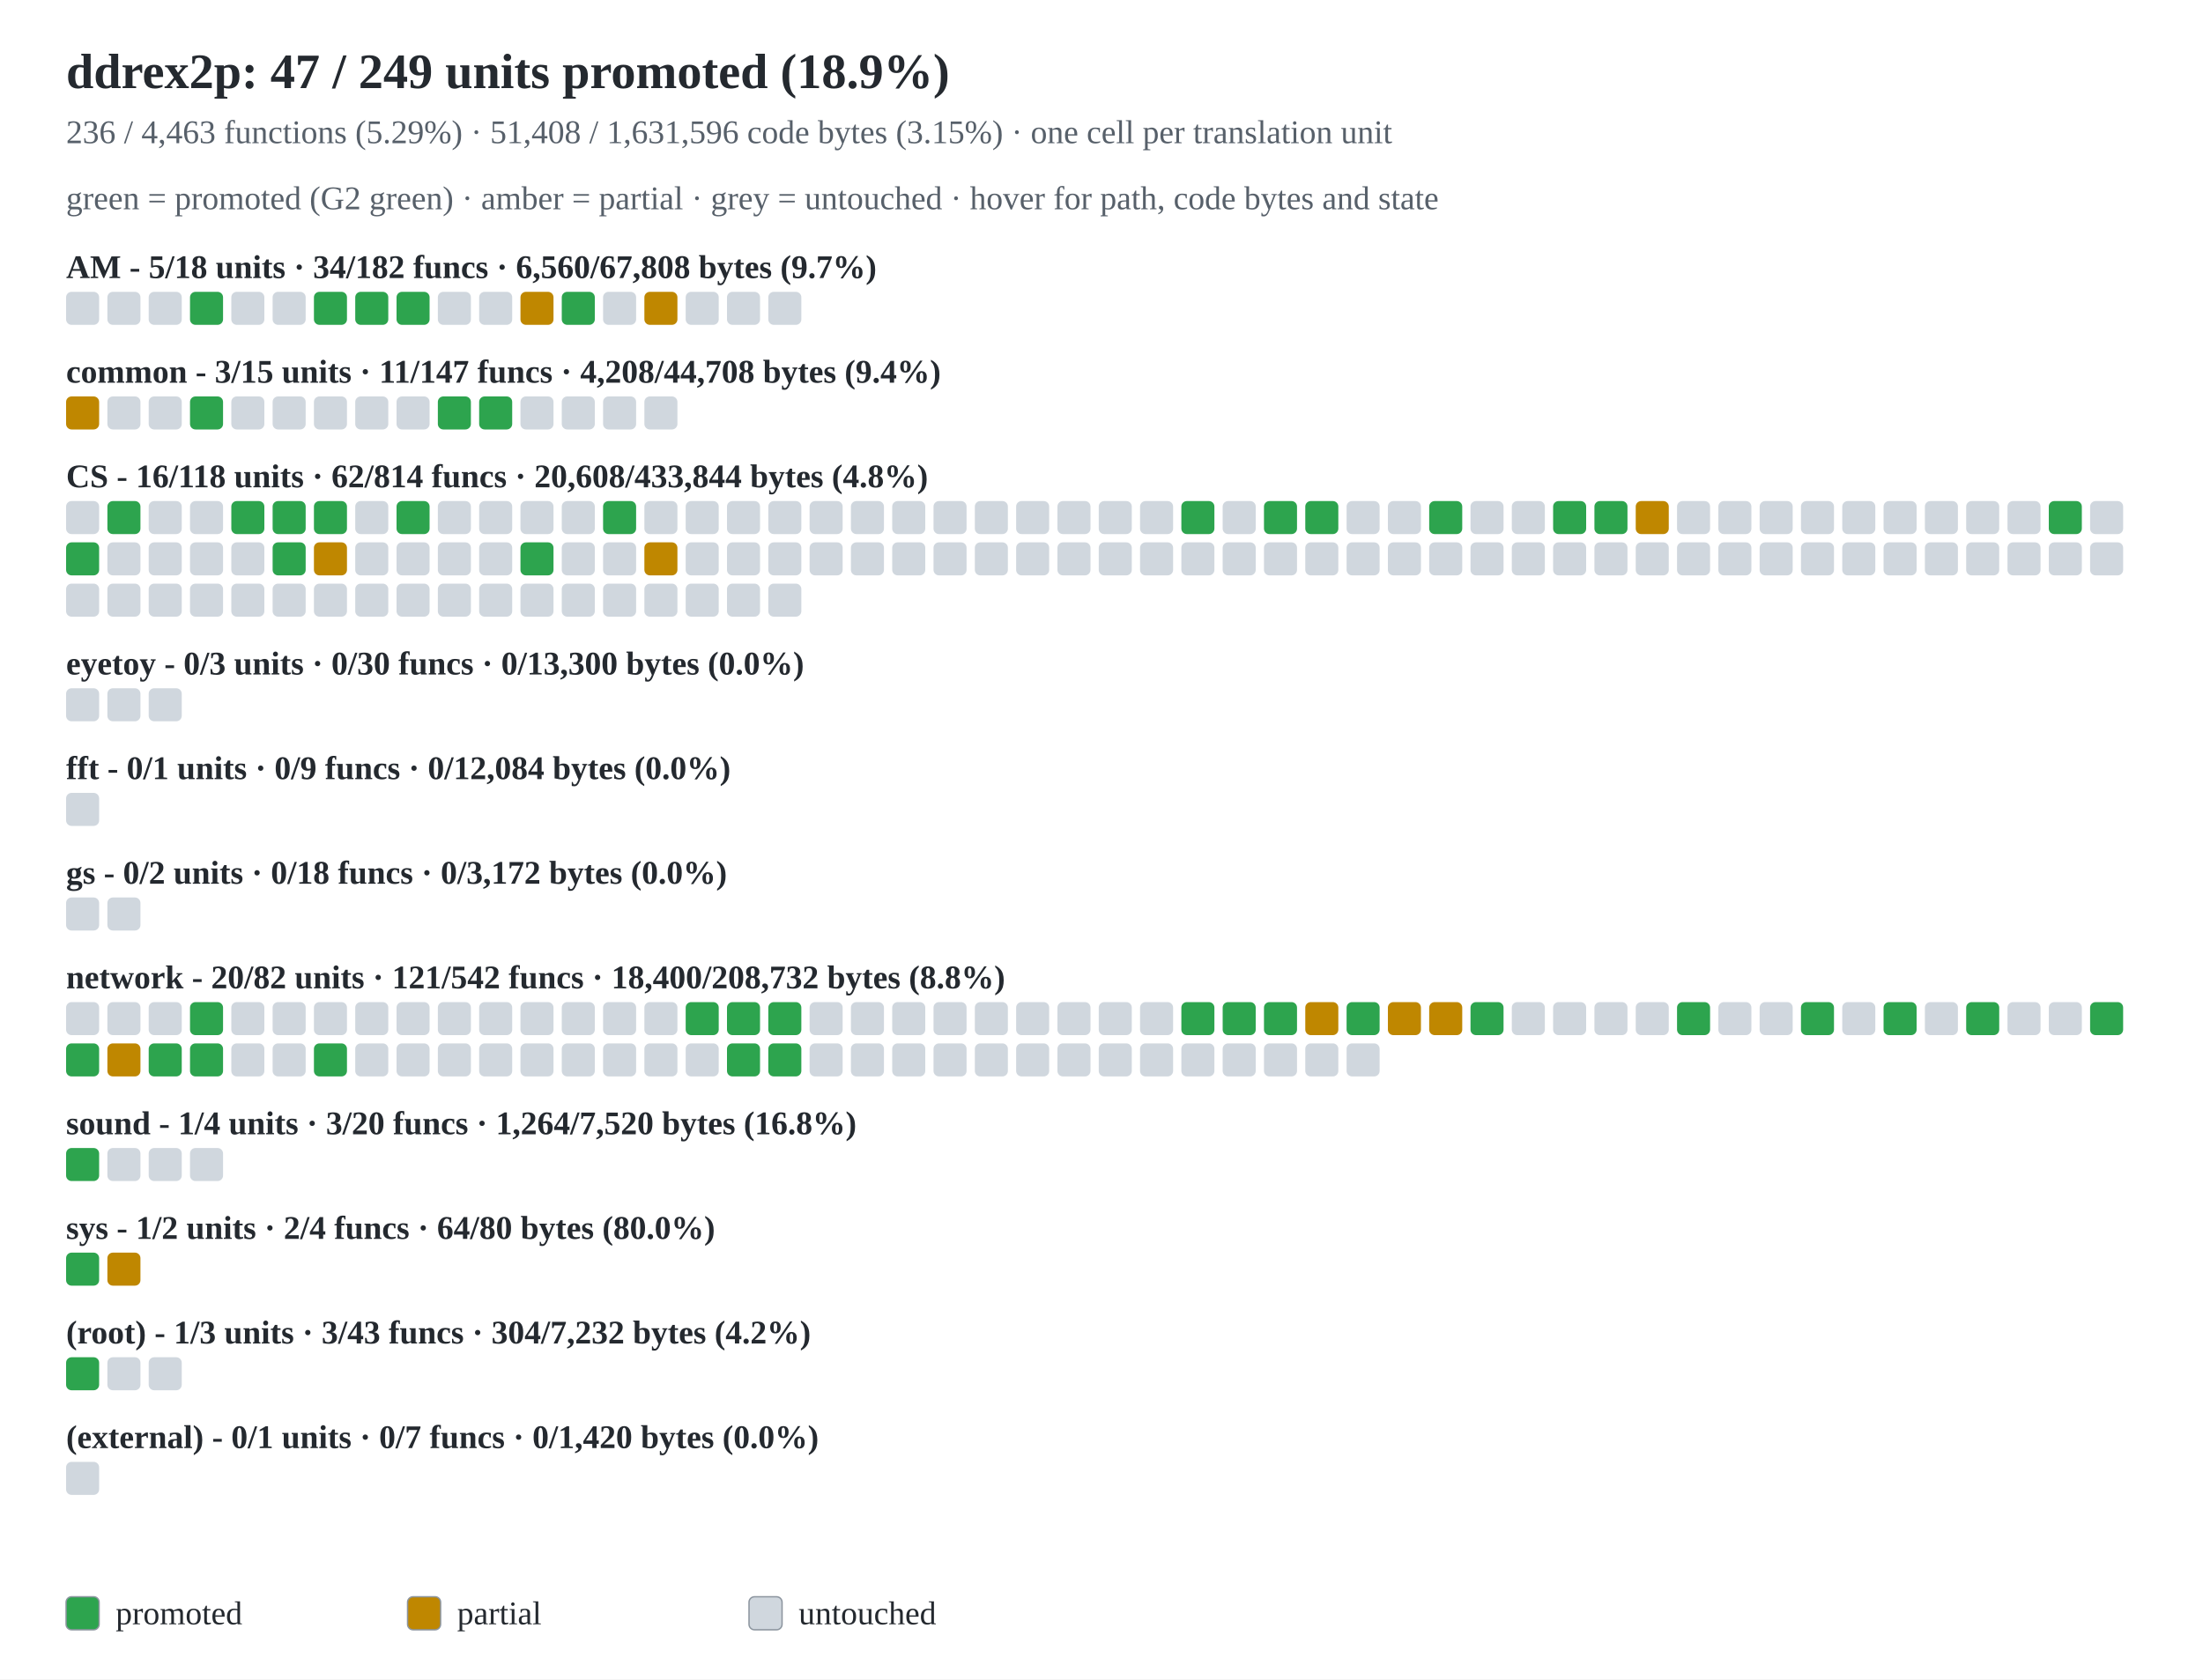
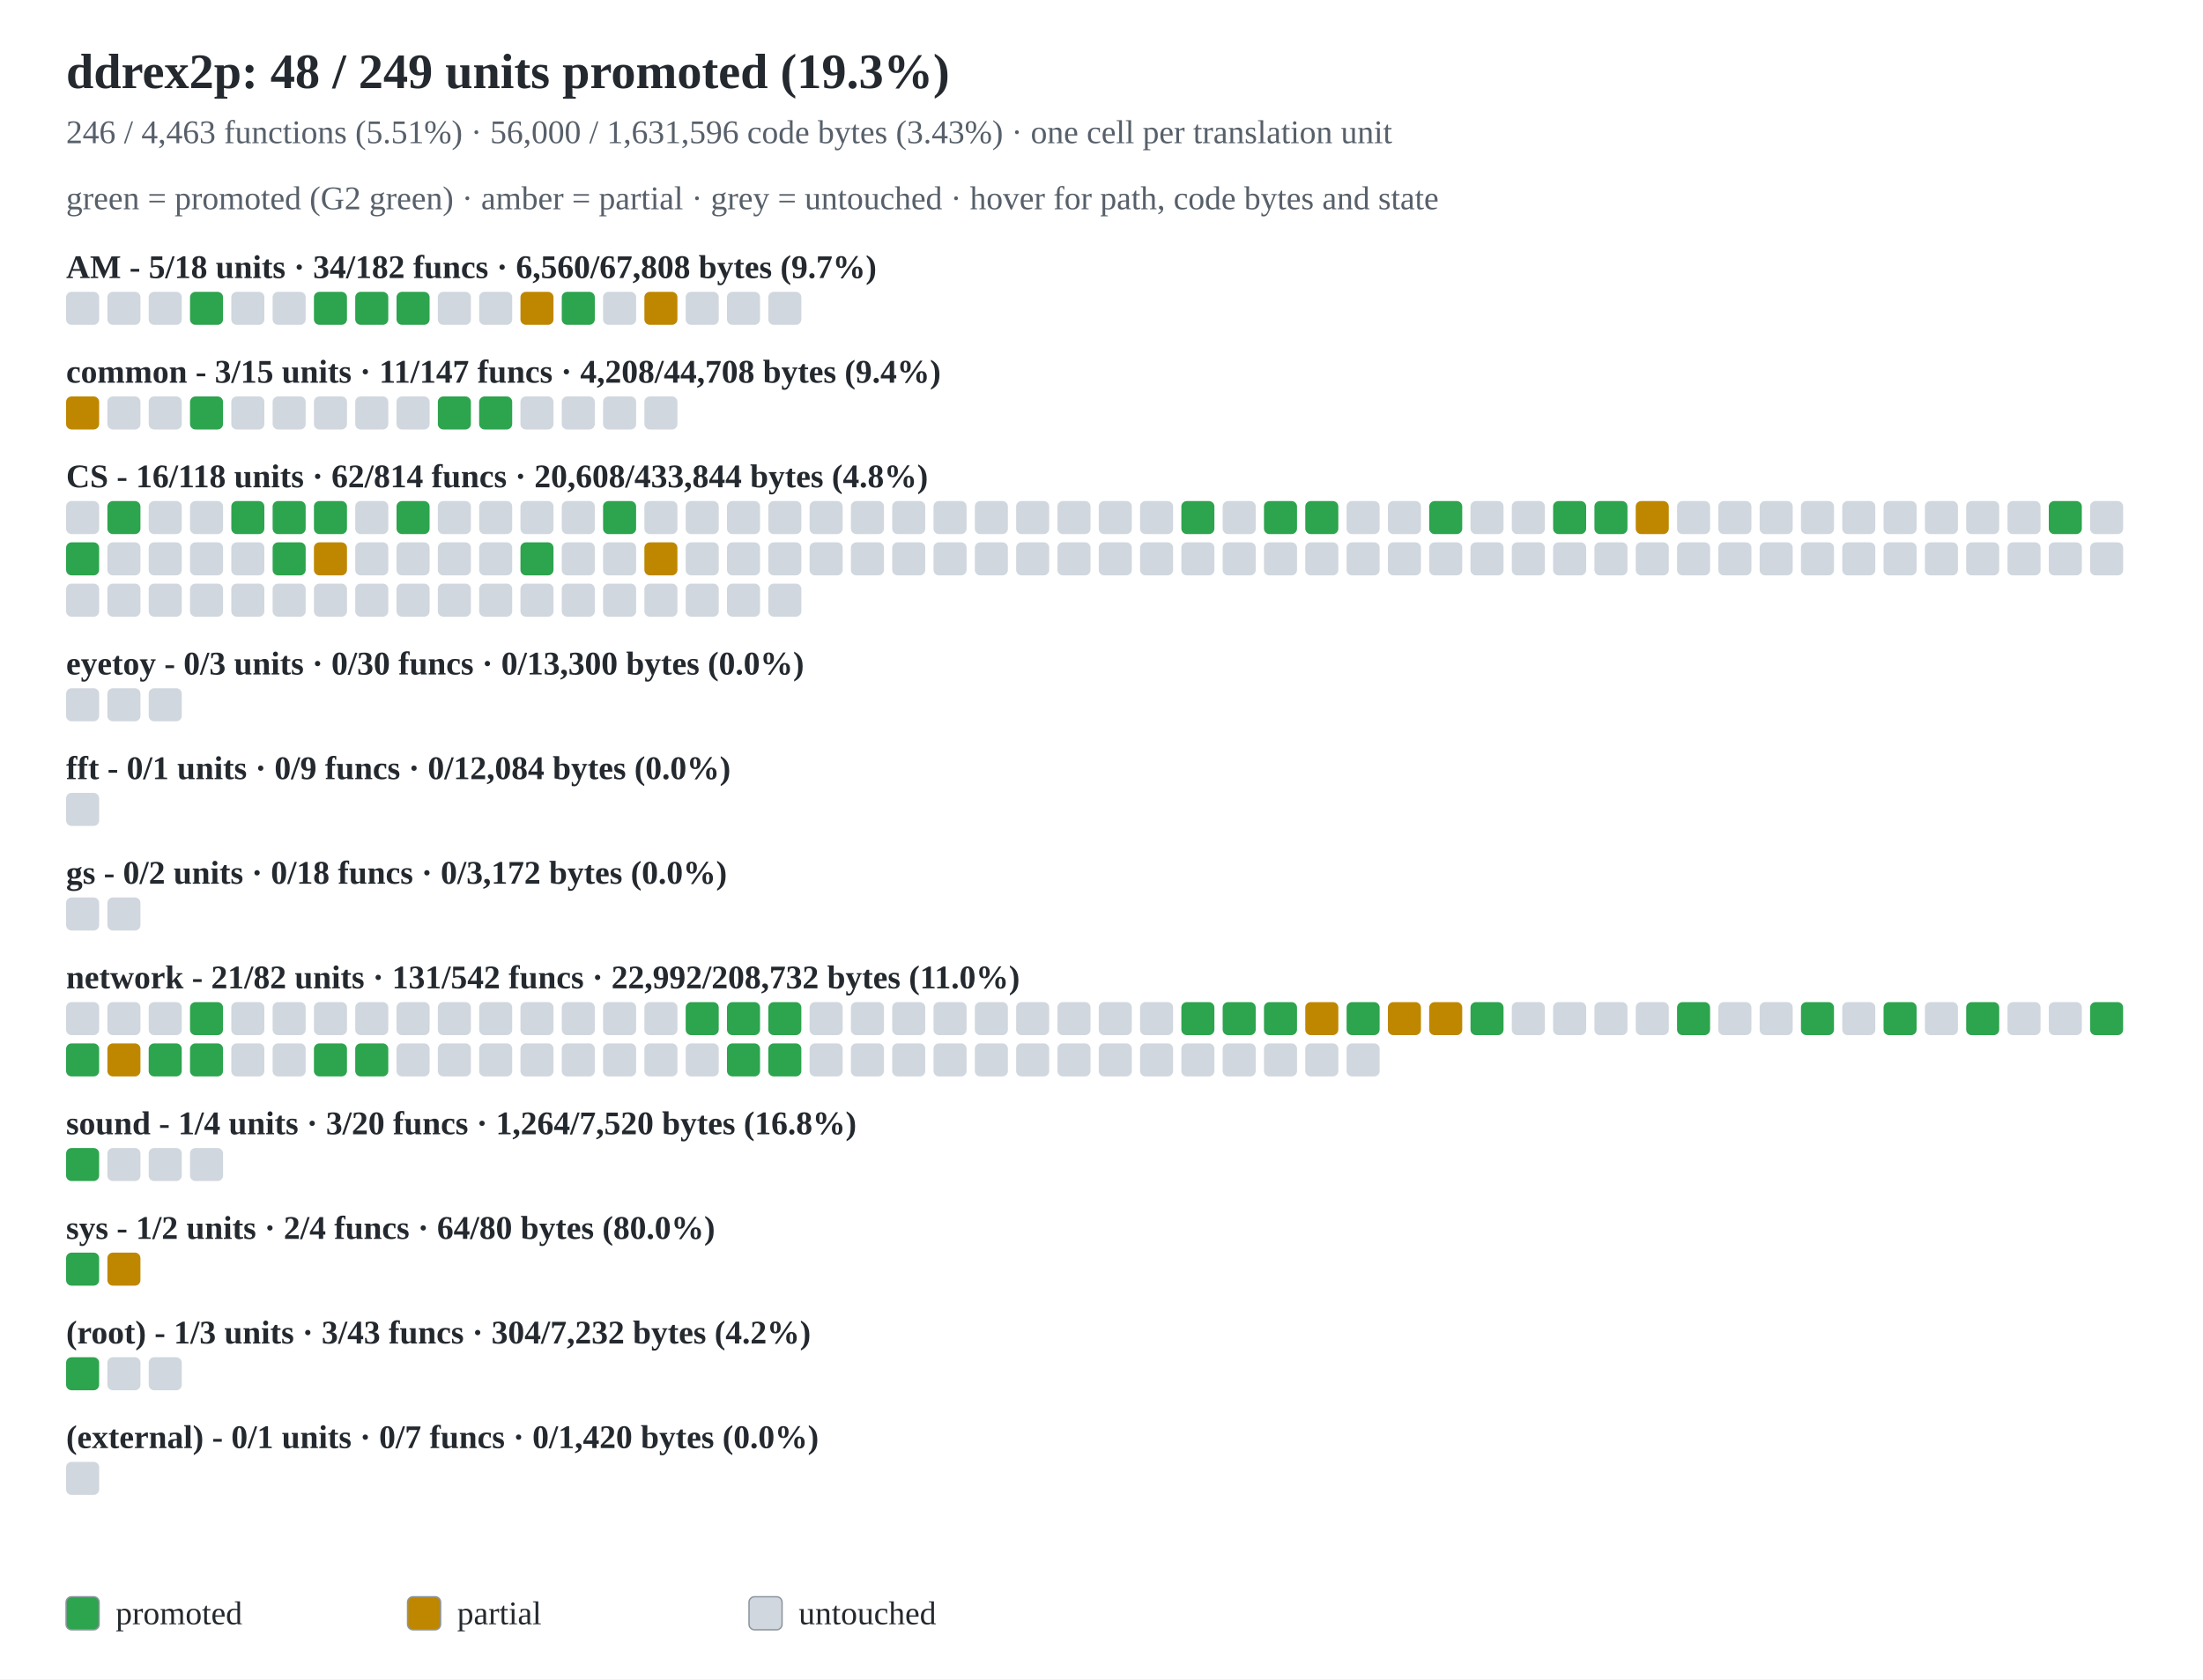
<svg xmlns="http://www.w3.org/2000/svg" width="800" height="610" viewBox="0 0 800 610" role="img" aria-label="ddrex2p translation unit heatmap">
  <rect width="800" height="610" fill="#ffffff" />
-   <text x="24" y="32" font-size="18" font-weight="600" fill="#24292f">ddrex2p: 47 / 249 units promoted (18.9%)</text>
-   <text x="24" y="52" font-size="12" fill="#57606a">236 / 4,463 functions (5.29%) · 51,408 / 1,631,596 code bytes (3.15%) · one cell per translation unit</text>
+   <text x="24" y="32" font-size="18" font-weight="600" fill="#24292f">ddrex2p: 48 / 249 units promoted (19.3%)</text>
+   <text x="24" y="52" font-size="12" fill="#57606a">246 / 4,463 functions (5.51%) · 56,000 / 1,631,596 code bytes (3.43%) · one cell per translation unit</text>
  <text x="24" y="76" font-size="12" fill="#57606a">green = promoted (G2 green) · amber = partial · grey = untouched · hover for path, code bytes and state</text>
  <g class="module" data-module="AM">
    <text x="24" y="101" font-size="12" font-weight="600" fill="#24292f">AM - 5/18 units · 34/182 funcs · 6,560/67,808 bytes (9.7%)</text>
    <rect class="cell" data-state="untouched" x="24" y="106" width="12" height="12" rx="2" fill="#d0d7de" />
    <rect class="cell" data-state="untouched" x="39" y="106" width="12" height="12" rx="2" fill="#d0d7de" />
    <rect class="cell" data-state="untouched" x="54" y="106" width="12" height="12" rx="2" fill="#d0d7de" />
    <rect class="cell" data-state="promoted" x="69" y="106" width="12" height="12" rx="2" fill="#2da44e" />
    <rect class="cell" data-state="untouched" x="84" y="106" width="12" height="12" rx="2" fill="#d0d7de" />
    <rect class="cell" data-state="untouched" x="99" y="106" width="12" height="12" rx="2" fill="#d0d7de" />
    <rect class="cell" data-state="promoted" x="114" y="106" width="12" height="12" rx="2" fill="#2da44e" />
    <rect class="cell" data-state="promoted" x="129" y="106" width="12" height="12" rx="2" fill="#2da44e" />
    <rect class="cell" data-state="promoted" x="144" y="106" width="12" height="12" rx="2" fill="#2da44e" />
    <rect class="cell" data-state="untouched" x="159" y="106" width="12" height="12" rx="2" fill="#d0d7de" />
    <rect class="cell" data-state="untouched" x="174" y="106" width="12" height="12" rx="2" fill="#d0d7de" />
    <rect class="cell" data-state="partial" x="189" y="106" width="12" height="12" rx="2" fill="#bf8700" />
    <rect class="cell" data-state="promoted" x="204" y="106" width="12" height="12" rx="2" fill="#2da44e" />
    <rect class="cell" data-state="untouched" x="219" y="106" width="12" height="12" rx="2" fill="#d0d7de" />
    <rect class="cell" data-state="partial" x="234" y="106" width="12" height="12" rx="2" fill="#bf8700" />
    <rect class="cell" data-state="untouched" x="249" y="106" width="12" height="12" rx="2" fill="#d0d7de" />
    <rect class="cell" data-state="untouched" x="264" y="106" width="12" height="12" rx="2" fill="#d0d7de" />
    <rect class="cell" data-state="untouched" x="279" y="106" width="12" height="12" rx="2" fill="#d0d7de" />
  </g>
  <g class="module" data-module="common">
    <text x="24" y="139" font-size="12" font-weight="600" fill="#24292f">common - 3/15 units · 11/147 funcs · 4,208/44,708 bytes (9.4%)</text>
    <rect class="cell" data-state="partial" x="24" y="144" width="12" height="12" rx="2" fill="#bf8700" />
    <rect class="cell" data-state="untouched" x="39" y="144" width="12" height="12" rx="2" fill="#d0d7de" />
    <rect class="cell" data-state="untouched" x="54" y="144" width="12" height="12" rx="2" fill="#d0d7de" />
    <rect class="cell" data-state="promoted" x="69" y="144" width="12" height="12" rx="2" fill="#2da44e" />
    <rect class="cell" data-state="untouched" x="84" y="144" width="12" height="12" rx="2" fill="#d0d7de" />
    <rect class="cell" data-state="untouched" x="99" y="144" width="12" height="12" rx="2" fill="#d0d7de" />
    <rect class="cell" data-state="untouched" x="114" y="144" width="12" height="12" rx="2" fill="#d0d7de" />
    <rect class="cell" data-state="untouched" x="129" y="144" width="12" height="12" rx="2" fill="#d0d7de" />
    <rect class="cell" data-state="untouched" x="144" y="144" width="12" height="12" rx="2" fill="#d0d7de" />
    <rect class="cell" data-state="promoted" x="159" y="144" width="12" height="12" rx="2" fill="#2da44e" />
    <rect class="cell" data-state="promoted" x="174" y="144" width="12" height="12" rx="2" fill="#2da44e" />
    <rect class="cell" data-state="untouched" x="189" y="144" width="12" height="12" rx="2" fill="#d0d7de" />
    <rect class="cell" data-state="untouched" x="204" y="144" width="12" height="12" rx="2" fill="#d0d7de" />
    <rect class="cell" data-state="untouched" x="219" y="144" width="12" height="12" rx="2" fill="#d0d7de" />
    <rect class="cell" data-state="untouched" x="234" y="144" width="12" height="12" rx="2" fill="#d0d7de" />
  </g>
  <g class="module" data-module="CS">
    <text x="24" y="177" font-size="12" font-weight="600" fill="#24292f">CS - 16/118 units · 62/814 funcs · 20,608/433,844 bytes (4.8%)</text>
    <rect class="cell" data-state="untouched" x="24" y="182" width="12" height="12" rx="2" fill="#d0d7de" />
    <rect class="cell" data-state="promoted" x="39" y="182" width="12" height="12" rx="2" fill="#2da44e" />
    <rect class="cell" data-state="untouched" x="54" y="182" width="12" height="12" rx="2" fill="#d0d7de" />
    <rect class="cell" data-state="untouched" x="69" y="182" width="12" height="12" rx="2" fill="#d0d7de" />
    <rect class="cell" data-state="promoted" x="84" y="182" width="12" height="12" rx="2" fill="#2da44e" />
    <rect class="cell" data-state="promoted" x="99" y="182" width="12" height="12" rx="2" fill="#2da44e" />
    <rect class="cell" data-state="promoted" x="114" y="182" width="12" height="12" rx="2" fill="#2da44e" />
    <rect class="cell" data-state="untouched" x="129" y="182" width="12" height="12" rx="2" fill="#d0d7de" />
    <rect class="cell" data-state="promoted" x="144" y="182" width="12" height="12" rx="2" fill="#2da44e" />
    <rect class="cell" data-state="untouched" x="159" y="182" width="12" height="12" rx="2" fill="#d0d7de" />
    <rect class="cell" data-state="untouched" x="174" y="182" width="12" height="12" rx="2" fill="#d0d7de" />
    <rect class="cell" data-state="untouched" x="189" y="182" width="12" height="12" rx="2" fill="#d0d7de" />
    <rect class="cell" data-state="untouched" x="204" y="182" width="12" height="12" rx="2" fill="#d0d7de" />
    <rect class="cell" data-state="promoted" x="219" y="182" width="12" height="12" rx="2" fill="#2da44e" />
    <rect class="cell" data-state="untouched" x="234" y="182" width="12" height="12" rx="2" fill="#d0d7de" />
    <rect class="cell" data-state="untouched" x="249" y="182" width="12" height="12" rx="2" fill="#d0d7de" />
    <rect class="cell" data-state="untouched" x="264" y="182" width="12" height="12" rx="2" fill="#d0d7de" />
    <rect class="cell" data-state="untouched" x="279" y="182" width="12" height="12" rx="2" fill="#d0d7de" />
    <rect class="cell" data-state="untouched" x="294" y="182" width="12" height="12" rx="2" fill="#d0d7de" />
    <rect class="cell" data-state="untouched" x="309" y="182" width="12" height="12" rx="2" fill="#d0d7de" />
    <rect class="cell" data-state="untouched" x="324" y="182" width="12" height="12" rx="2" fill="#d0d7de" />
    <rect class="cell" data-state="untouched" x="339" y="182" width="12" height="12" rx="2" fill="#d0d7de" />
    <rect class="cell" data-state="untouched" x="354" y="182" width="12" height="12" rx="2" fill="#d0d7de" />
    <rect class="cell" data-state="untouched" x="369" y="182" width="12" height="12" rx="2" fill="#d0d7de" />
    <rect class="cell" data-state="untouched" x="384" y="182" width="12" height="12" rx="2" fill="#d0d7de" />
    <rect class="cell" data-state="untouched" x="399" y="182" width="12" height="12" rx="2" fill="#d0d7de" />
    <rect class="cell" data-state="untouched" x="414" y="182" width="12" height="12" rx="2" fill="#d0d7de" />
    <rect class="cell" data-state="promoted" x="429" y="182" width="12" height="12" rx="2" fill="#2da44e" />
    <rect class="cell" data-state="untouched" x="444" y="182" width="12" height="12" rx="2" fill="#d0d7de" />
    <rect class="cell" data-state="promoted" x="459" y="182" width="12" height="12" rx="2" fill="#2da44e" />
    <rect class="cell" data-state="promoted" x="474" y="182" width="12" height="12" rx="2" fill="#2da44e" />
    <rect class="cell" data-state="untouched" x="489" y="182" width="12" height="12" rx="2" fill="#d0d7de" />
    <rect class="cell" data-state="untouched" x="504" y="182" width="12" height="12" rx="2" fill="#d0d7de" />
    <rect class="cell" data-state="promoted" x="519" y="182" width="12" height="12" rx="2" fill="#2da44e" />
    <rect class="cell" data-state="untouched" x="534" y="182" width="12" height="12" rx="2" fill="#d0d7de" />
    <rect class="cell" data-state="untouched" x="549" y="182" width="12" height="12" rx="2" fill="#d0d7de" />
    <rect class="cell" data-state="promoted" x="564" y="182" width="12" height="12" rx="2" fill="#2da44e" />
    <rect class="cell" data-state="promoted" x="579" y="182" width="12" height="12" rx="2" fill="#2da44e" />
    <rect class="cell" data-state="partial" x="594" y="182" width="12" height="12" rx="2" fill="#bf8700" />
    <rect class="cell" data-state="untouched" x="609" y="182" width="12" height="12" rx="2" fill="#d0d7de" />
    <rect class="cell" data-state="untouched" x="624" y="182" width="12" height="12" rx="2" fill="#d0d7de" />
    <rect class="cell" data-state="untouched" x="639" y="182" width="12" height="12" rx="2" fill="#d0d7de" />
    <rect class="cell" data-state="untouched" x="654" y="182" width="12" height="12" rx="2" fill="#d0d7de" />
    <rect class="cell" data-state="untouched" x="669" y="182" width="12" height="12" rx="2" fill="#d0d7de" />
    <rect class="cell" data-state="untouched" x="684" y="182" width="12" height="12" rx="2" fill="#d0d7de" />
    <rect class="cell" data-state="untouched" x="699" y="182" width="12" height="12" rx="2" fill="#d0d7de" />
    <rect class="cell" data-state="untouched" x="714" y="182" width="12" height="12" rx="2" fill="#d0d7de" />
    <rect class="cell" data-state="untouched" x="729" y="182" width="12" height="12" rx="2" fill="#d0d7de" />
    <rect class="cell" data-state="promoted" x="744" y="182" width="12" height="12" rx="2" fill="#2da44e" />
    <rect class="cell" data-state="untouched" x="759" y="182" width="12" height="12" rx="2" fill="#d0d7de" />
    <rect class="cell" data-state="promoted" x="24" y="197" width="12" height="12" rx="2" fill="#2da44e" />
    <rect class="cell" data-state="untouched" x="39" y="197" width="12" height="12" rx="2" fill="#d0d7de" />
    <rect class="cell" data-state="untouched" x="54" y="197" width="12" height="12" rx="2" fill="#d0d7de" />
    <rect class="cell" data-state="untouched" x="69" y="197" width="12" height="12" rx="2" fill="#d0d7de" />
    <rect class="cell" data-state="untouched" x="84" y="197" width="12" height="12" rx="2" fill="#d0d7de" />
    <rect class="cell" data-state="promoted" x="99" y="197" width="12" height="12" rx="2" fill="#2da44e" />
    <rect class="cell" data-state="partial" x="114" y="197" width="12" height="12" rx="2" fill="#bf8700" />
    <rect class="cell" data-state="untouched" x="129" y="197" width="12" height="12" rx="2" fill="#d0d7de" />
    <rect class="cell" data-state="untouched" x="144" y="197" width="12" height="12" rx="2" fill="#d0d7de" />
    <rect class="cell" data-state="untouched" x="159" y="197" width="12" height="12" rx="2" fill="#d0d7de" />
    <rect class="cell" data-state="untouched" x="174" y="197" width="12" height="12" rx="2" fill="#d0d7de" />
    <rect class="cell" data-state="promoted" x="189" y="197" width="12" height="12" rx="2" fill="#2da44e" />
    <rect class="cell" data-state="untouched" x="204" y="197" width="12" height="12" rx="2" fill="#d0d7de" />
    <rect class="cell" data-state="untouched" x="219" y="197" width="12" height="12" rx="2" fill="#d0d7de" />
    <rect class="cell" data-state="partial" x="234" y="197" width="12" height="12" rx="2" fill="#bf8700" />
    <rect class="cell" data-state="untouched" x="249" y="197" width="12" height="12" rx="2" fill="#d0d7de" />
    <rect class="cell" data-state="untouched" x="264" y="197" width="12" height="12" rx="2" fill="#d0d7de" />
    <rect class="cell" data-state="untouched" x="279" y="197" width="12" height="12" rx="2" fill="#d0d7de" />
    <rect class="cell" data-state="untouched" x="294" y="197" width="12" height="12" rx="2" fill="#d0d7de" />
    <rect class="cell" data-state="untouched" x="309" y="197" width="12" height="12" rx="2" fill="#d0d7de" />
    <rect class="cell" data-state="untouched" x="324" y="197" width="12" height="12" rx="2" fill="#d0d7de" />
    <rect class="cell" data-state="untouched" x="339" y="197" width="12" height="12" rx="2" fill="#d0d7de" />
    <rect class="cell" data-state="untouched" x="354" y="197" width="12" height="12" rx="2" fill="#d0d7de" />
    <rect class="cell" data-state="untouched" x="369" y="197" width="12" height="12" rx="2" fill="#d0d7de" />
    <rect class="cell" data-state="untouched" x="384" y="197" width="12" height="12" rx="2" fill="#d0d7de" />
    <rect class="cell" data-state="untouched" x="399" y="197" width="12" height="12" rx="2" fill="#d0d7de" />
    <rect class="cell" data-state="untouched" x="414" y="197" width="12" height="12" rx="2" fill="#d0d7de" />
    <rect class="cell" data-state="untouched" x="429" y="197" width="12" height="12" rx="2" fill="#d0d7de" />
    <rect class="cell" data-state="untouched" x="444" y="197" width="12" height="12" rx="2" fill="#d0d7de" />
    <rect class="cell" data-state="untouched" x="459" y="197" width="12" height="12" rx="2" fill="#d0d7de" />
    <rect class="cell" data-state="untouched" x="474" y="197" width="12" height="12" rx="2" fill="#d0d7de" />
    <rect class="cell" data-state="untouched" x="489" y="197" width="12" height="12" rx="2" fill="#d0d7de" />
    <rect class="cell" data-state="untouched" x="504" y="197" width="12" height="12" rx="2" fill="#d0d7de" />
    <rect class="cell" data-state="untouched" x="519" y="197" width="12" height="12" rx="2" fill="#d0d7de" />
    <rect class="cell" data-state="untouched" x="534" y="197" width="12" height="12" rx="2" fill="#d0d7de" />
    <rect class="cell" data-state="untouched" x="549" y="197" width="12" height="12" rx="2" fill="#d0d7de" />
    <rect class="cell" data-state="untouched" x="564" y="197" width="12" height="12" rx="2" fill="#d0d7de" />
    <rect class="cell" data-state="untouched" x="579" y="197" width="12" height="12" rx="2" fill="#d0d7de" />
    <rect class="cell" data-state="untouched" x="594" y="197" width="12" height="12" rx="2" fill="#d0d7de" />
    <rect class="cell" data-state="untouched" x="609" y="197" width="12" height="12" rx="2" fill="#d0d7de" />
    <rect class="cell" data-state="untouched" x="624" y="197" width="12" height="12" rx="2" fill="#d0d7de" />
    <rect class="cell" data-state="untouched" x="639" y="197" width="12" height="12" rx="2" fill="#d0d7de" />
    <rect class="cell" data-state="untouched" x="654" y="197" width="12" height="12" rx="2" fill="#d0d7de" />
    <rect class="cell" data-state="untouched" x="669" y="197" width="12" height="12" rx="2" fill="#d0d7de" />
    <rect class="cell" data-state="untouched" x="684" y="197" width="12" height="12" rx="2" fill="#d0d7de" />
    <rect class="cell" data-state="untouched" x="699" y="197" width="12" height="12" rx="2" fill="#d0d7de" />
    <rect class="cell" data-state="untouched" x="714" y="197" width="12" height="12" rx="2" fill="#d0d7de" />
    <rect class="cell" data-state="untouched" x="729" y="197" width="12" height="12" rx="2" fill="#d0d7de" />
    <rect class="cell" data-state="untouched" x="744" y="197" width="12" height="12" rx="2" fill="#d0d7de" />
    <rect class="cell" data-state="untouched" x="759" y="197" width="12" height="12" rx="2" fill="#d0d7de" />
    <rect class="cell" data-state="untouched" x="24" y="212" width="12" height="12" rx="2" fill="#d0d7de" />
    <rect class="cell" data-state="untouched" x="39" y="212" width="12" height="12" rx="2" fill="#d0d7de" />
    <rect class="cell" data-state="untouched" x="54" y="212" width="12" height="12" rx="2" fill="#d0d7de" />
    <rect class="cell" data-state="untouched" x="69" y="212" width="12" height="12" rx="2" fill="#d0d7de" />
    <rect class="cell" data-state="untouched" x="84" y="212" width="12" height="12" rx="2" fill="#d0d7de" />
    <rect class="cell" data-state="untouched" x="99" y="212" width="12" height="12" rx="2" fill="#d0d7de" />
    <rect class="cell" data-state="untouched" x="114" y="212" width="12" height="12" rx="2" fill="#d0d7de" />
    <rect class="cell" data-state="untouched" x="129" y="212" width="12" height="12" rx="2" fill="#d0d7de" />
    <rect class="cell" data-state="untouched" x="144" y="212" width="12" height="12" rx="2" fill="#d0d7de" />
    <rect class="cell" data-state="untouched" x="159" y="212" width="12" height="12" rx="2" fill="#d0d7de" />
    <rect class="cell" data-state="untouched" x="174" y="212" width="12" height="12" rx="2" fill="#d0d7de" />
    <rect class="cell" data-state="untouched" x="189" y="212" width="12" height="12" rx="2" fill="#d0d7de" />
    <rect class="cell" data-state="untouched" x="204" y="212" width="12" height="12" rx="2" fill="#d0d7de" />
    <rect class="cell" data-state="untouched" x="219" y="212" width="12" height="12" rx="2" fill="#d0d7de" />
    <rect class="cell" data-state="untouched" x="234" y="212" width="12" height="12" rx="2" fill="#d0d7de" />
    <rect class="cell" data-state="untouched" x="249" y="212" width="12" height="12" rx="2" fill="#d0d7de" />
    <rect class="cell" data-state="untouched" x="264" y="212" width="12" height="12" rx="2" fill="#d0d7de" />
    <rect class="cell" data-state="untouched" x="279" y="212" width="12" height="12" rx="2" fill="#d0d7de" />
  </g>
  <g class="module" data-module="eyetoy">
    <text x="24" y="245" font-size="12" font-weight="600" fill="#24292f">eyetoy - 0/3 units · 0/30 funcs · 0/13,300 bytes (0.0%)</text>
    <rect class="cell" data-state="untouched" x="24" y="250" width="12" height="12" rx="2" fill="#d0d7de" />
    <rect class="cell" data-state="untouched" x="39" y="250" width="12" height="12" rx="2" fill="#d0d7de" />
    <rect class="cell" data-state="untouched" x="54" y="250" width="12" height="12" rx="2" fill="#d0d7de" />
  </g>
  <g class="module" data-module="fft">
    <text x="24" y="283" font-size="12" font-weight="600" fill="#24292f">fft - 0/1 units · 0/9 funcs · 0/12,084 bytes (0.0%)</text>
    <rect class="cell" data-state="untouched" x="24" y="288" width="12" height="12" rx="2" fill="#d0d7de" />
  </g>
  <g class="module" data-module="gs">
    <text x="24" y="321" font-size="12" font-weight="600" fill="#24292f">gs - 0/2 units · 0/18 funcs · 0/3,172 bytes (0.0%)</text>
    <rect class="cell" data-state="untouched" x="24" y="326" width="12" height="12" rx="2" fill="#d0d7de" />
    <rect class="cell" data-state="untouched" x="39" y="326" width="12" height="12" rx="2" fill="#d0d7de" />
  </g>
  <g class="module" data-module="network">
-     <text x="24" y="359" font-size="12" font-weight="600" fill="#24292f">network - 20/82 units · 121/542 funcs · 18,400/208,732 bytes (8.8%)</text>
+     <text x="24" y="359" font-size="12" font-weight="600" fill="#24292f">network - 21/82 units · 131/542 funcs · 22,992/208,732 bytes (11.0%)</text>
    <rect class="cell" data-state="untouched" x="24" y="364" width="12" height="12" rx="2" fill="#d0d7de" />
    <rect class="cell" data-state="untouched" x="39" y="364" width="12" height="12" rx="2" fill="#d0d7de" />
    <rect class="cell" data-state="untouched" x="54" y="364" width="12" height="12" rx="2" fill="#d0d7de" />
    <rect class="cell" data-state="promoted" x="69" y="364" width="12" height="12" rx="2" fill="#2da44e" />
    <rect class="cell" data-state="untouched" x="84" y="364" width="12" height="12" rx="2" fill="#d0d7de" />
    <rect class="cell" data-state="untouched" x="99" y="364" width="12" height="12" rx="2" fill="#d0d7de" />
    <rect class="cell" data-state="untouched" x="114" y="364" width="12" height="12" rx="2" fill="#d0d7de" />
    <rect class="cell" data-state="untouched" x="129" y="364" width="12" height="12" rx="2" fill="#d0d7de" />
    <rect class="cell" data-state="untouched" x="144" y="364" width="12" height="12" rx="2" fill="#d0d7de" />
    <rect class="cell" data-state="untouched" x="159" y="364" width="12" height="12" rx="2" fill="#d0d7de" />
    <rect class="cell" data-state="untouched" x="174" y="364" width="12" height="12" rx="2" fill="#d0d7de" />
    <rect class="cell" data-state="untouched" x="189" y="364" width="12" height="12" rx="2" fill="#d0d7de" />
    <rect class="cell" data-state="untouched" x="204" y="364" width="12" height="12" rx="2" fill="#d0d7de" />
    <rect class="cell" data-state="untouched" x="219" y="364" width="12" height="12" rx="2" fill="#d0d7de" />
    <rect class="cell" data-state="untouched" x="234" y="364" width="12" height="12" rx="2" fill="#d0d7de" />
    <rect class="cell" data-state="promoted" x="249" y="364" width="12" height="12" rx="2" fill="#2da44e" />
    <rect class="cell" data-state="promoted" x="264" y="364" width="12" height="12" rx="2" fill="#2da44e" />
    <rect class="cell" data-state="promoted" x="279" y="364" width="12" height="12" rx="2" fill="#2da44e" />
    <rect class="cell" data-state="untouched" x="294" y="364" width="12" height="12" rx="2" fill="#d0d7de" />
    <rect class="cell" data-state="untouched" x="309" y="364" width="12" height="12" rx="2" fill="#d0d7de" />
    <rect class="cell" data-state="untouched" x="324" y="364" width="12" height="12" rx="2" fill="#d0d7de" />
    <rect class="cell" data-state="untouched" x="339" y="364" width="12" height="12" rx="2" fill="#d0d7de" />
    <rect class="cell" data-state="untouched" x="354" y="364" width="12" height="12" rx="2" fill="#d0d7de" />
    <rect class="cell" data-state="untouched" x="369" y="364" width="12" height="12" rx="2" fill="#d0d7de" />
    <rect class="cell" data-state="untouched" x="384" y="364" width="12" height="12" rx="2" fill="#d0d7de" />
    <rect class="cell" data-state="untouched" x="399" y="364" width="12" height="12" rx="2" fill="#d0d7de" />
    <rect class="cell" data-state="untouched" x="414" y="364" width="12" height="12" rx="2" fill="#d0d7de" />
    <rect class="cell" data-state="promoted" x="429" y="364" width="12" height="12" rx="2" fill="#2da44e" />
    <rect class="cell" data-state="promoted" x="444" y="364" width="12" height="12" rx="2" fill="#2da44e" />
    <rect class="cell" data-state="promoted" x="459" y="364" width="12" height="12" rx="2" fill="#2da44e" />
    <rect class="cell" data-state="partial" x="474" y="364" width="12" height="12" rx="2" fill="#bf8700" />
    <rect class="cell" data-state="promoted" x="489" y="364" width="12" height="12" rx="2" fill="#2da44e" />
    <rect class="cell" data-state="partial" x="504" y="364" width="12" height="12" rx="2" fill="#bf8700" />
    <rect class="cell" data-state="partial" x="519" y="364" width="12" height="12" rx="2" fill="#bf8700" />
    <rect class="cell" data-state="promoted" x="534" y="364" width="12" height="12" rx="2" fill="#2da44e" />
    <rect class="cell" data-state="untouched" x="549" y="364" width="12" height="12" rx="2" fill="#d0d7de" />
    <rect class="cell" data-state="untouched" x="564" y="364" width="12" height="12" rx="2" fill="#d0d7de" />
    <rect class="cell" data-state="untouched" x="579" y="364" width="12" height="12" rx="2" fill="#d0d7de" />
    <rect class="cell" data-state="untouched" x="594" y="364" width="12" height="12" rx="2" fill="#d0d7de" />
    <rect class="cell" data-state="promoted" x="609" y="364" width="12" height="12" rx="2" fill="#2da44e" />
    <rect class="cell" data-state="untouched" x="624" y="364" width="12" height="12" rx="2" fill="#d0d7de" />
    <rect class="cell" data-state="untouched" x="639" y="364" width="12" height="12" rx="2" fill="#d0d7de" />
    <rect class="cell" data-state="promoted" x="654" y="364" width="12" height="12" rx="2" fill="#2da44e" />
    <rect class="cell" data-state="untouched" x="669" y="364" width="12" height="12" rx="2" fill="#d0d7de" />
    <rect class="cell" data-state="promoted" x="684" y="364" width="12" height="12" rx="2" fill="#2da44e" />
    <rect class="cell" data-state="untouched" x="699" y="364" width="12" height="12" rx="2" fill="#d0d7de" />
    <rect class="cell" data-state="promoted" x="714" y="364" width="12" height="12" rx="2" fill="#2da44e" />
    <rect class="cell" data-state="untouched" x="729" y="364" width="12" height="12" rx="2" fill="#d0d7de" />
    <rect class="cell" data-state="untouched" x="744" y="364" width="12" height="12" rx="2" fill="#d0d7de" />
    <rect class="cell" data-state="promoted" x="759" y="364" width="12" height="12" rx="2" fill="#2da44e" />
    <rect class="cell" data-state="promoted" x="24" y="379" width="12" height="12" rx="2" fill="#2da44e" />
    <rect class="cell" data-state="partial" x="39" y="379" width="12" height="12" rx="2" fill="#bf8700" />
    <rect class="cell" data-state="promoted" x="54" y="379" width="12" height="12" rx="2" fill="#2da44e" />
    <rect class="cell" data-state="promoted" x="69" y="379" width="12" height="12" rx="2" fill="#2da44e" />
    <rect class="cell" data-state="untouched" x="84" y="379" width="12" height="12" rx="2" fill="#d0d7de" />
    <rect class="cell" data-state="untouched" x="99" y="379" width="12" height="12" rx="2" fill="#d0d7de" />
    <rect class="cell" data-state="promoted" x="114" y="379" width="12" height="12" rx="2" fill="#2da44e" />
-     <rect class="cell" data-state="untouched" x="129" y="379" width="12" height="12" rx="2" fill="#d0d7de" />
+     <rect class="cell" data-state="promoted" x="129" y="379" width="12" height="12" rx="2" fill="#2da44e" />
    <rect class="cell" data-state="untouched" x="144" y="379" width="12" height="12" rx="2" fill="#d0d7de" />
    <rect class="cell" data-state="untouched" x="159" y="379" width="12" height="12" rx="2" fill="#d0d7de" />
    <rect class="cell" data-state="untouched" x="174" y="379" width="12" height="12" rx="2" fill="#d0d7de" />
    <rect class="cell" data-state="untouched" x="189" y="379" width="12" height="12" rx="2" fill="#d0d7de" />
    <rect class="cell" data-state="untouched" x="204" y="379" width="12" height="12" rx="2" fill="#d0d7de" />
    <rect class="cell" data-state="untouched" x="219" y="379" width="12" height="12" rx="2" fill="#d0d7de" />
    <rect class="cell" data-state="untouched" x="234" y="379" width="12" height="12" rx="2" fill="#d0d7de" />
    <rect class="cell" data-state="untouched" x="249" y="379" width="12" height="12" rx="2" fill="#d0d7de" />
    <rect class="cell" data-state="promoted" x="264" y="379" width="12" height="12" rx="2" fill="#2da44e" />
    <rect class="cell" data-state="promoted" x="279" y="379" width="12" height="12" rx="2" fill="#2da44e" />
    <rect class="cell" data-state="untouched" x="294" y="379" width="12" height="12" rx="2" fill="#d0d7de" />
    <rect class="cell" data-state="untouched" x="309" y="379" width="12" height="12" rx="2" fill="#d0d7de" />
    <rect class="cell" data-state="untouched" x="324" y="379" width="12" height="12" rx="2" fill="#d0d7de" />
    <rect class="cell" data-state="untouched" x="339" y="379" width="12" height="12" rx="2" fill="#d0d7de" />
    <rect class="cell" data-state="untouched" x="354" y="379" width="12" height="12" rx="2" fill="#d0d7de" />
    <rect class="cell" data-state="untouched" x="369" y="379" width="12" height="12" rx="2" fill="#d0d7de" />
    <rect class="cell" data-state="untouched" x="384" y="379" width="12" height="12" rx="2" fill="#d0d7de" />
    <rect class="cell" data-state="untouched" x="399" y="379" width="12" height="12" rx="2" fill="#d0d7de" />
    <rect class="cell" data-state="untouched" x="414" y="379" width="12" height="12" rx="2" fill="#d0d7de" />
    <rect class="cell" data-state="untouched" x="429" y="379" width="12" height="12" rx="2" fill="#d0d7de" />
    <rect class="cell" data-state="untouched" x="444" y="379" width="12" height="12" rx="2" fill="#d0d7de" />
    <rect class="cell" data-state="untouched" x="459" y="379" width="12" height="12" rx="2" fill="#d0d7de" />
    <rect class="cell" data-state="untouched" x="474" y="379" width="12" height="12" rx="2" fill="#d0d7de" />
    <rect class="cell" data-state="untouched" x="489" y="379" width="12" height="12" rx="2" fill="#d0d7de" />
  </g>
  <g class="module" data-module="sound">
    <text x="24" y="412" font-size="12" font-weight="600" fill="#24292f">sound - 1/4 units · 3/20 funcs · 1,264/7,520 bytes (16.8%)</text>
    <rect class="cell" data-state="promoted" x="24" y="417" width="12" height="12" rx="2" fill="#2da44e" />
    <rect class="cell" data-state="untouched" x="39" y="417" width="12" height="12" rx="2" fill="#d0d7de" />
    <rect class="cell" data-state="untouched" x="54" y="417" width="12" height="12" rx="2" fill="#d0d7de" />
    <rect class="cell" data-state="untouched" x="69" y="417" width="12" height="12" rx="2" fill="#d0d7de" />
  </g>
  <g class="module" data-module="sys">
    <text x="24" y="450" font-size="12" font-weight="600" fill="#24292f">sys - 1/2 units · 2/4 funcs · 64/80 bytes (80.0%)</text>
    <rect class="cell" data-state="promoted" x="24" y="455" width="12" height="12" rx="2" fill="#2da44e" />
    <rect class="cell" data-state="partial" x="39" y="455" width="12" height="12" rx="2" fill="#bf8700" />
  </g>
  <g class="module" data-module="(root)">
    <text x="24" y="488" font-size="12" font-weight="600" fill="#24292f">(root) - 1/3 units · 3/43 funcs · 304/7,232 bytes (4.2%)</text>
    <rect class="cell" data-state="promoted" x="24" y="493" width="12" height="12" rx="2" fill="#2da44e" />
    <rect class="cell" data-state="untouched" x="39" y="493" width="12" height="12" rx="2" fill="#d0d7de" />
    <rect class="cell" data-state="untouched" x="54" y="493" width="12" height="12" rx="2" fill="#d0d7de" />
  </g>
  <g class="module" data-module="(external)">
    <text x="24" y="526" font-size="12" font-weight="600" fill="#24292f">(external) - 0/1 units · 0/7 funcs · 0/1,420 bytes (0.0%)</text>
    <rect class="cell" data-state="untouched" x="24" y="531" width="12" height="12" rx="2" fill="#d0d7de" />
  </g>
  <g transform="translate(0 580)" class="legend">
    <rect x="24" y="0" width="12" height="12" rx="2" fill="#2da44e" stroke="#8c959f" stroke-width="0.5" />
    <text x="42" y="10" font-size="12" fill="#24292f">promoted</text>
    <rect x="148" y="0" width="12" height="12" rx="2" fill="#bf8700" stroke="#8c959f" stroke-width="0.5" />
    <text x="166" y="10" font-size="12" fill="#24292f">partial</text>
    <rect x="272" y="0" width="12" height="12" rx="2" fill="#d0d7de" stroke="#8c959f" stroke-width="0.5" />
    <text x="290" y="10" font-size="12" fill="#24292f">untouched</text>
  </g>
</svg>
